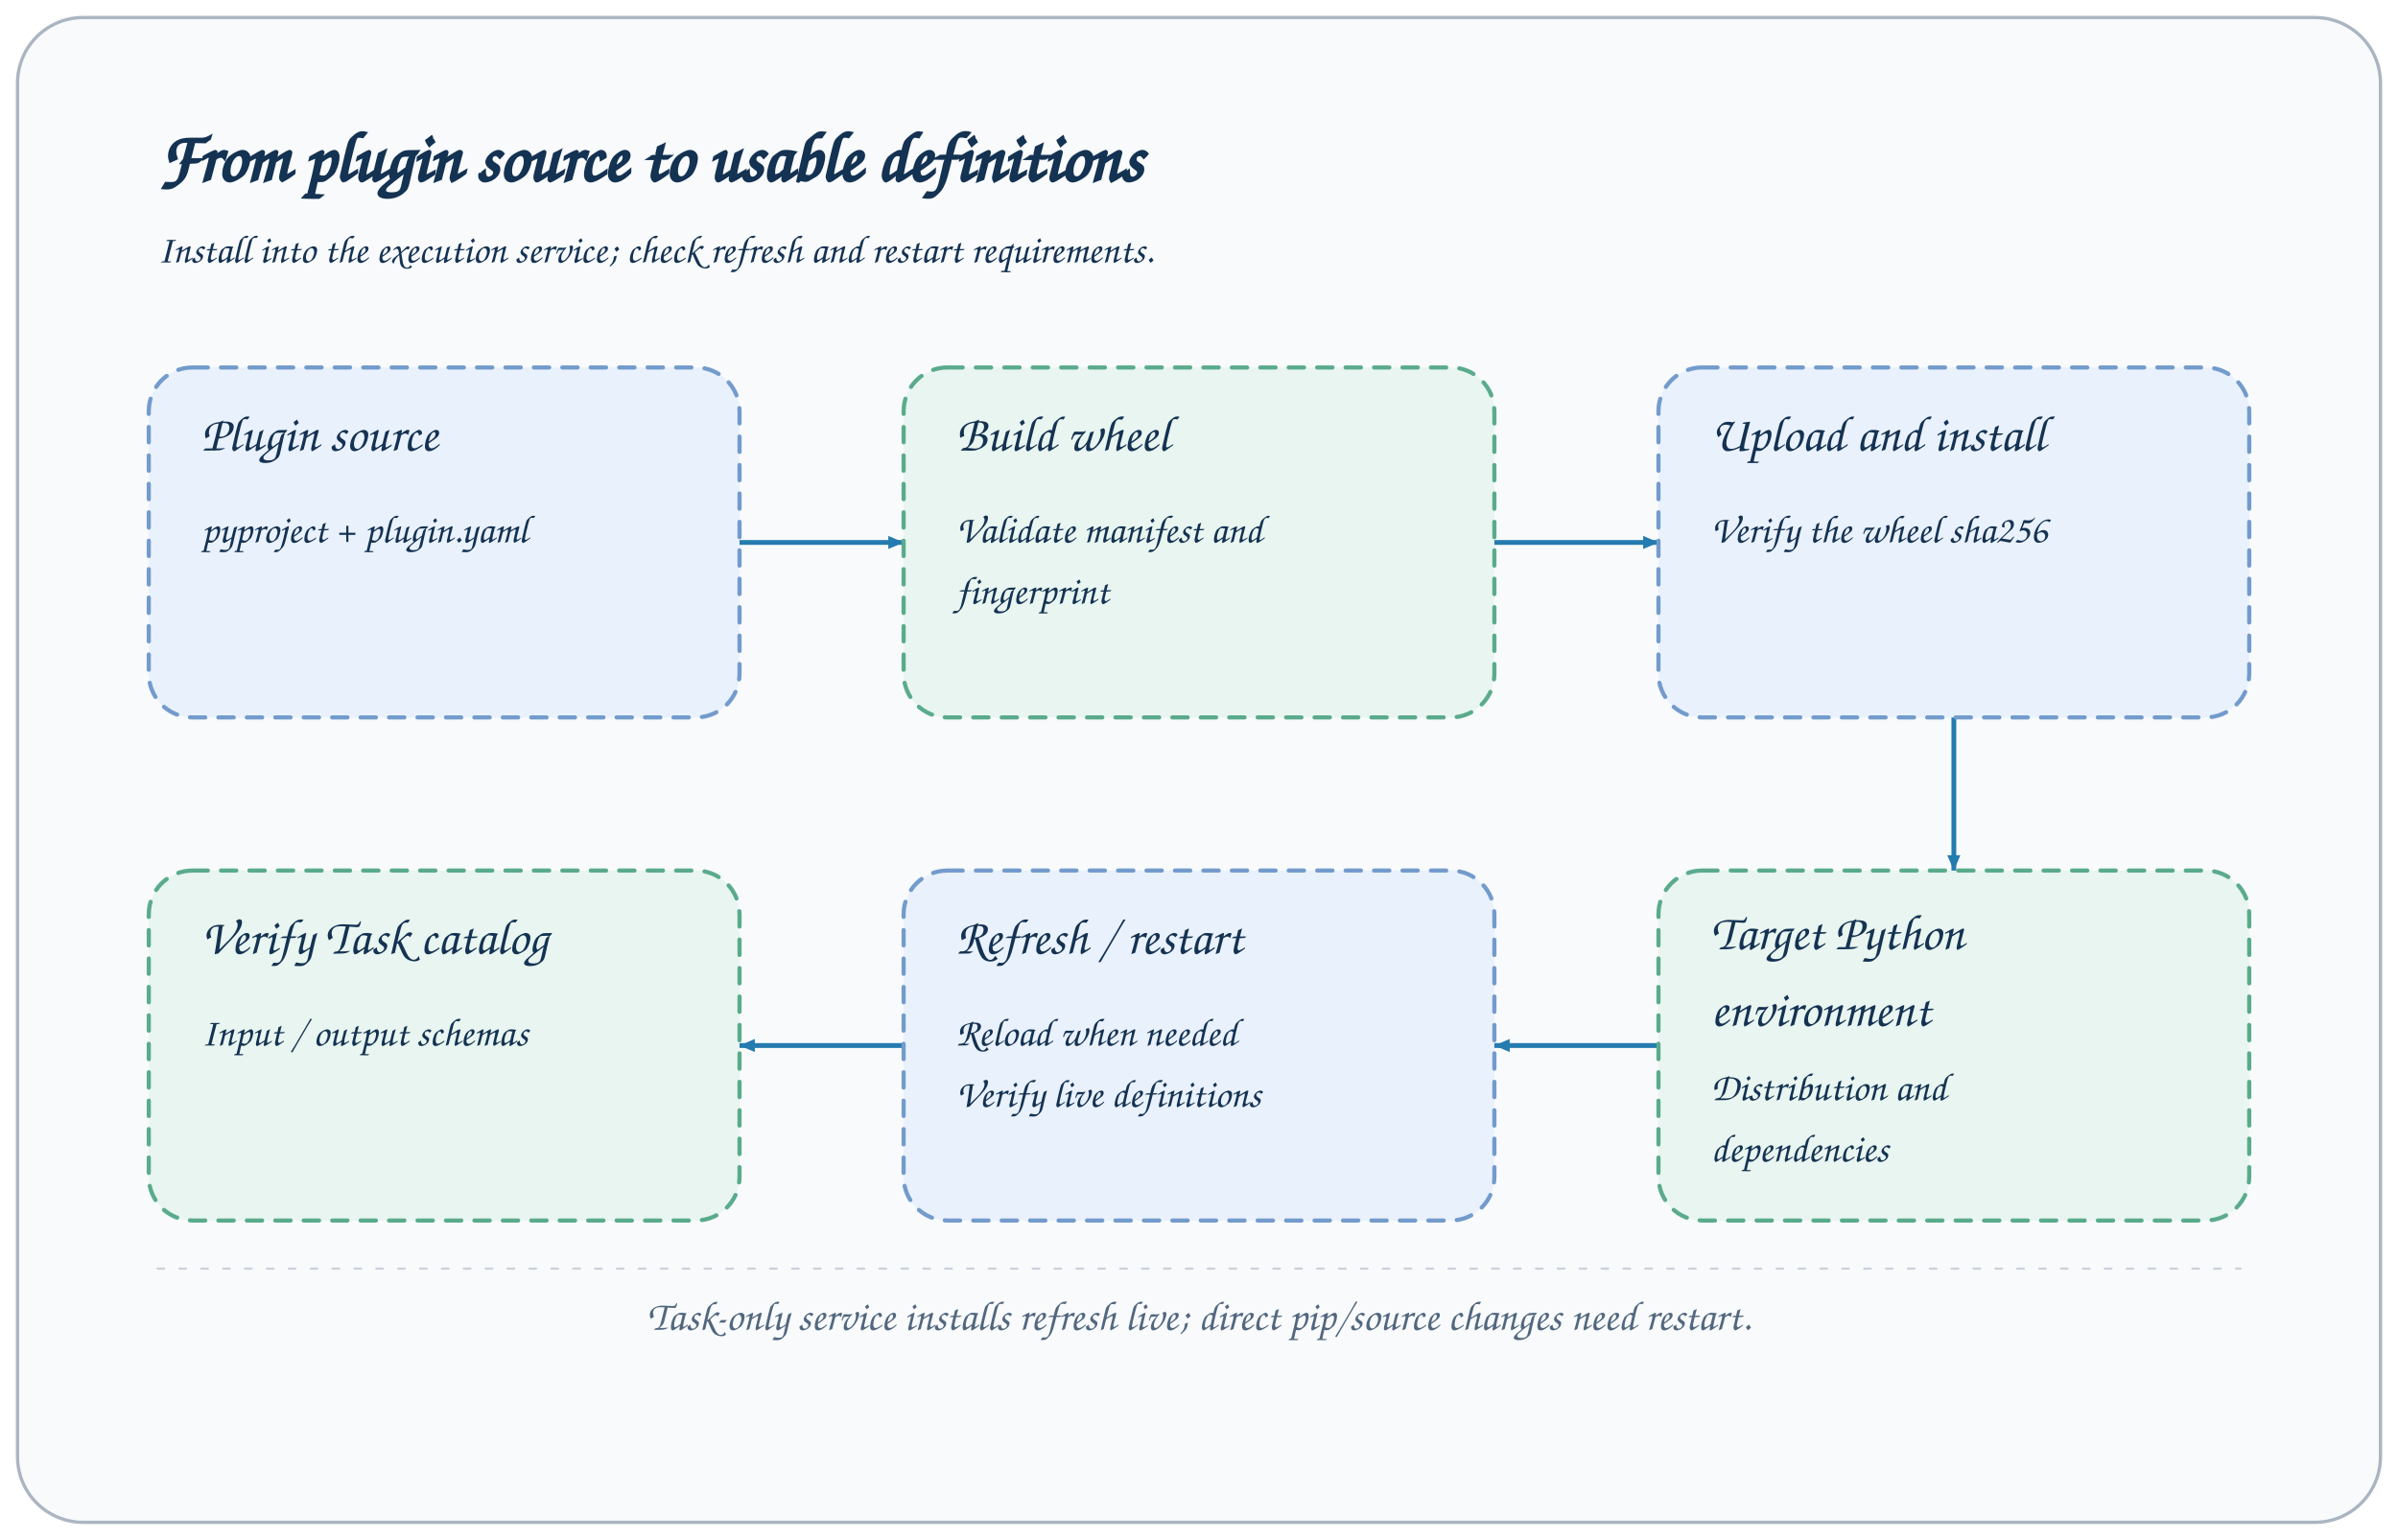
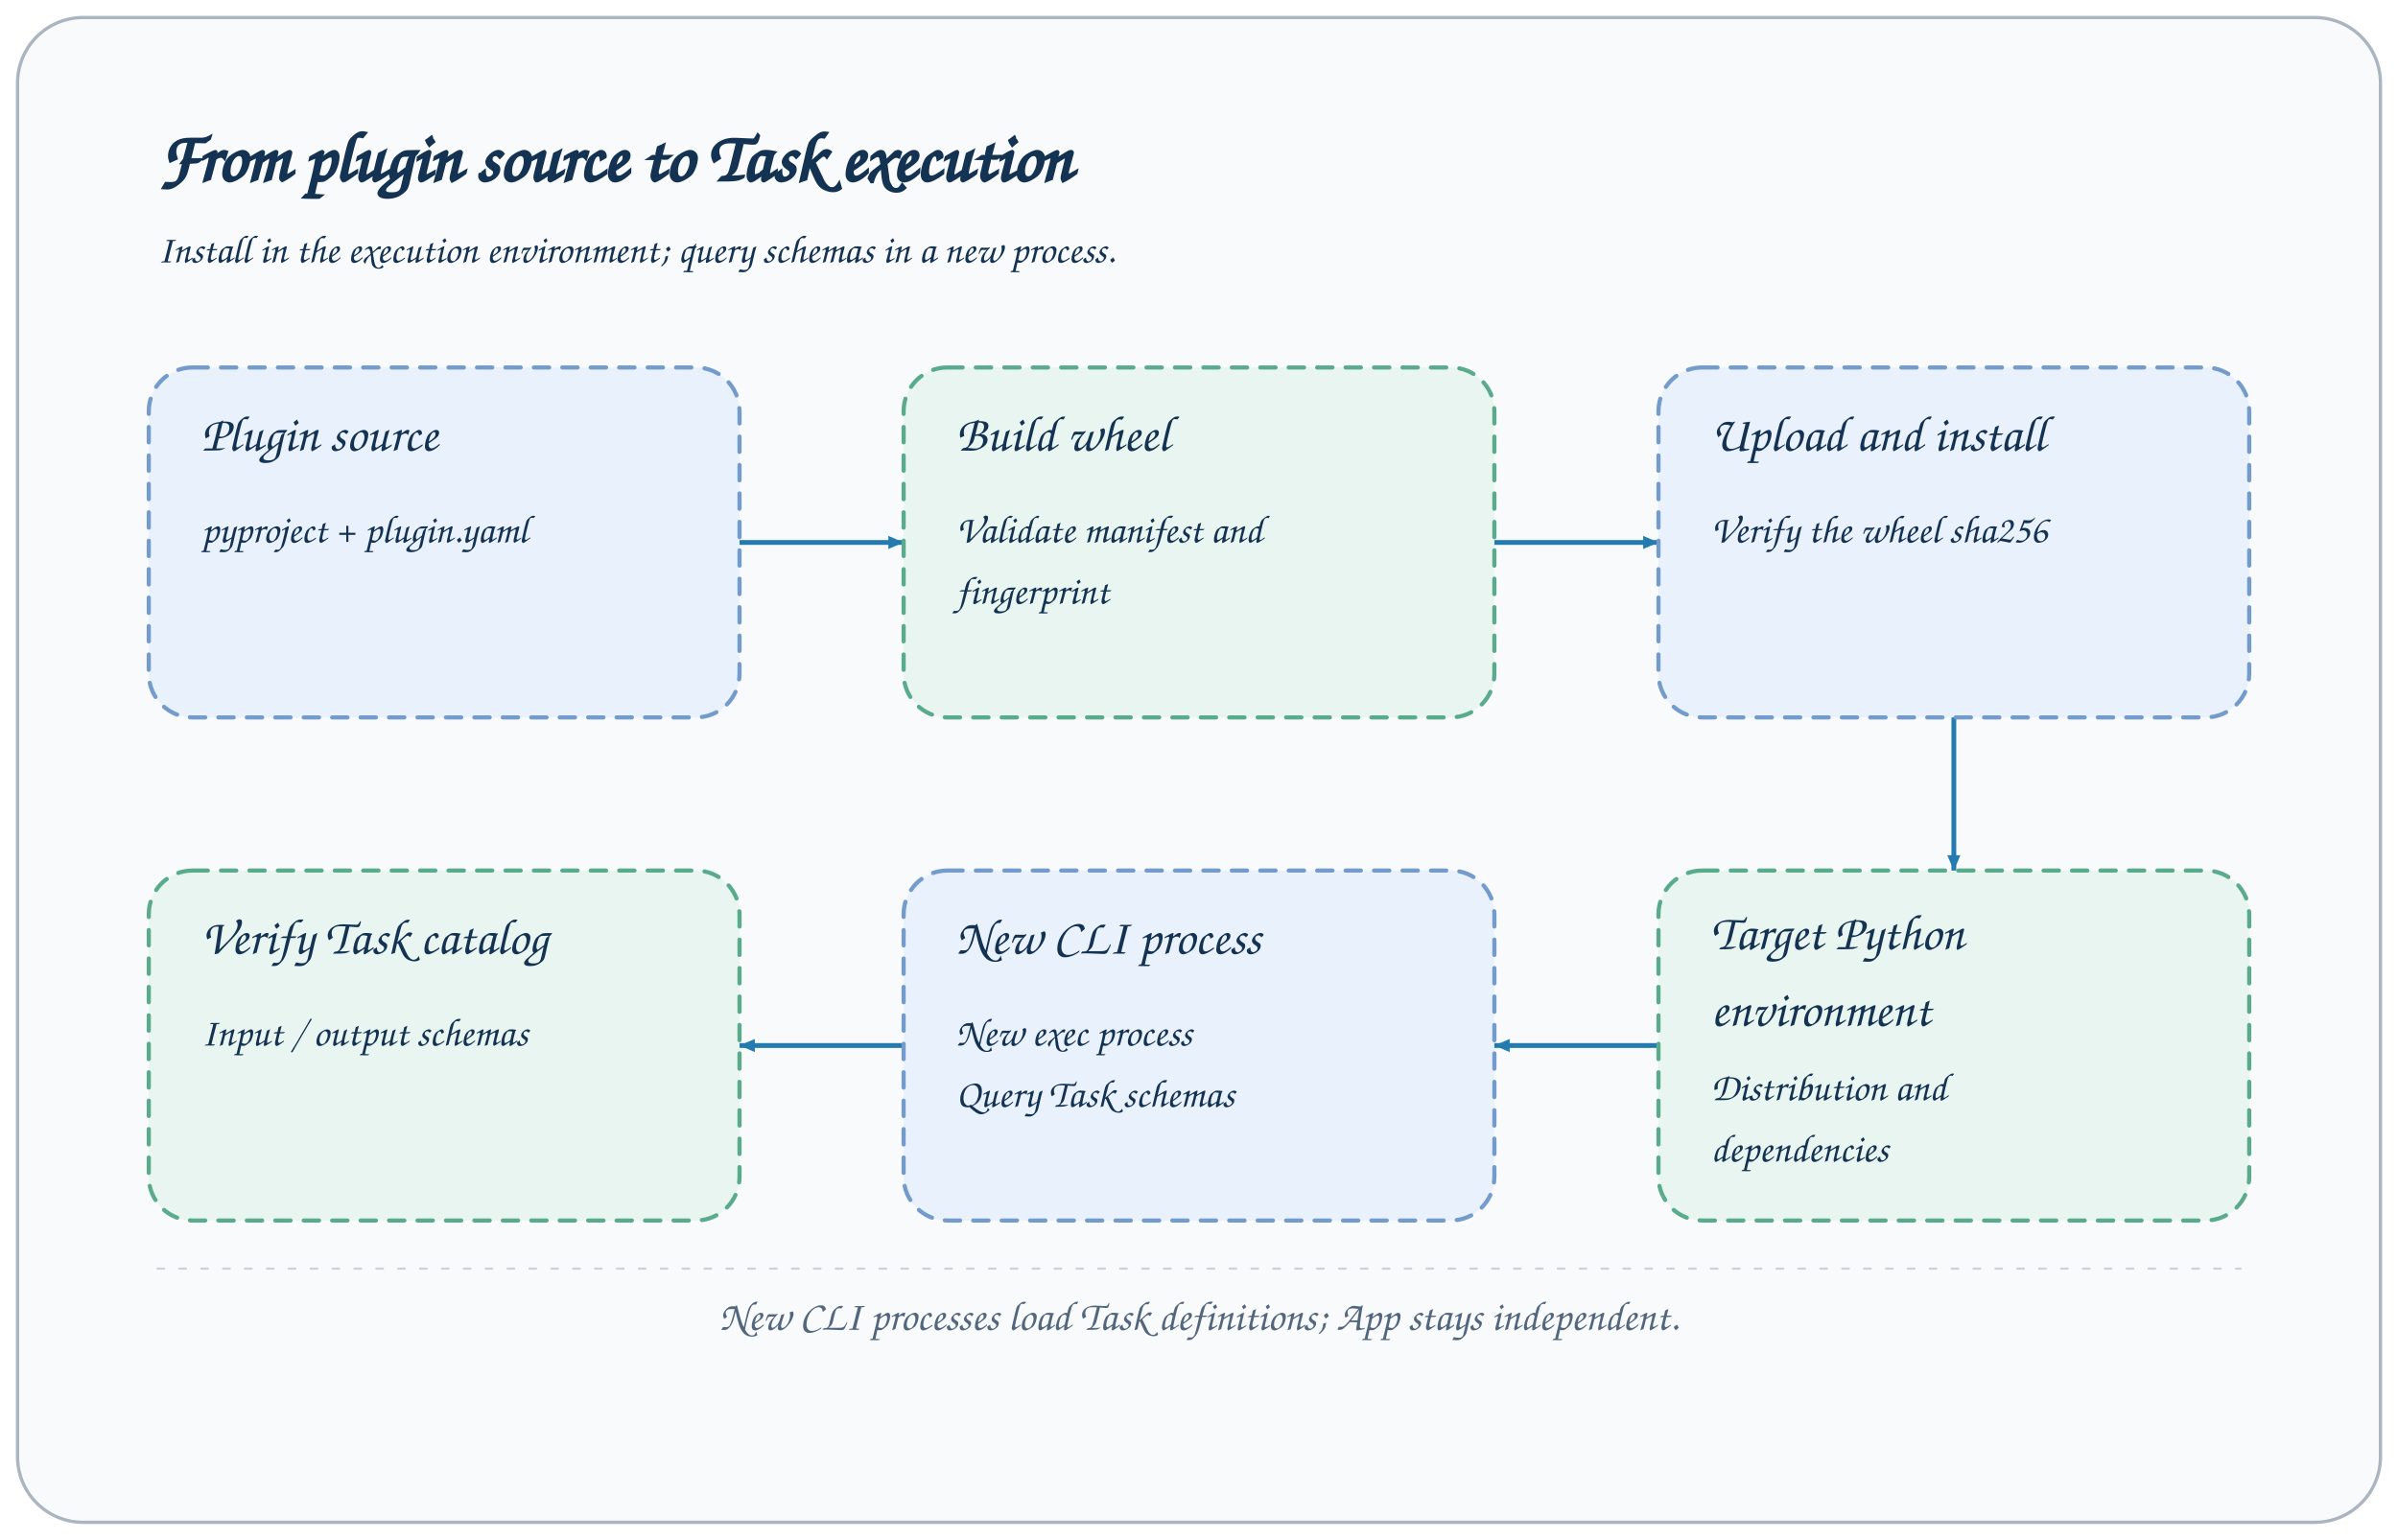
<svg xmlns="http://www.w3.org/2000/svg" width="1096" height="704" viewBox="0 0 1096 704" role="img" aria-labelledby="title desc">
  <defs>
    <marker id="arrow" viewBox="0 0 8 6" refX="7" refY="3" markerWidth="8" markerHeight="6" markerUnits="userSpaceOnUse" orient="auto-start-reverse">
      <path d="M 0 0 L 7 3 L 0 6 z" fill="#247baf" />
    </marker>
  </defs>
  <rect x="8" y="8" width="1080.0" height="688.0" rx="30" fill="#f8fafc" stroke="#143252" stroke-width="1.5" stroke-linejoin="round" stroke-opacity="0.35" />
  <g transform="translate(28 28)" font-family="'Comic Sans MS', 'Chalkboard SE', 'Comic Neue', cursive" data-diagram-content="true">
    <path d="M 385 450 H 310" fill="none" stroke="#247baf" stroke-width="2.2" stroke-linecap="round" stroke-linejoin="round" marker-end="url(#arrow)" />
    <path d="M 730 450 H 655" fill="none" stroke="#247baf" stroke-width="2.2" stroke-linecap="round" stroke-linejoin="round" marker-end="url(#arrow)" />
    <path d="M 865 300 V 370" fill="none" stroke="#247baf" stroke-width="2.2" stroke-linecap="round" stroke-linejoin="round" marker-end="url(#arrow)" />
    <path d="M 655 220 H 730" fill="none" stroke="#247baf" stroke-width="2.2" stroke-linecap="round" stroke-linejoin="round" marker-end="url(#arrow)" />
    <path d="M 310 220 H 385" fill="none" stroke="#247baf" stroke-width="2.2" stroke-linecap="round" stroke-linejoin="round" marker-end="url(#arrow)" />
    <g font-family="'Comic Sans MS', 'Chalkboard SE', 'Comic Neue', cursive" fill="#143252">
-       <text x="44" y="55" font-size="32" font-weight="700" text-anchor="start">From plugin source to usable definitions</text>
+       <text x="44" y="55" font-size="32" font-weight="700" text-anchor="start">From plugin source to Task execution</text>
      <rect x="40" y="140" width="270" height="160" rx="20" fill="#e9f1fc" stroke="#739bcc" stroke-width="1.9" stroke-dasharray="7 6" stroke-linecap="round" />
      <text x="64.0" y="178" text-anchor="start" font-size="23.0" font-weight="600">Plugin source</text>
      <text x="64.0" y="220" text-anchor="start" font-size="18">pyproject + plugin.yaml</text>
      <rect x="385" y="140" width="270" height="160" rx="20" fill="#e8f5f0" stroke="#5aab8c" stroke-width="1.9" stroke-dasharray="7 6" stroke-linecap="round" />
      <text x="409.0" y="178" text-anchor="start" font-size="23.0" font-weight="600">Build wheel</text>
      <rect x="730" y="140" width="270" height="160" rx="20" fill="#e9f1fc" stroke="#739bcc" stroke-width="1.9" stroke-dasharray="7 6" stroke-linecap="round" />
      <text x="754.0" y="178" text-anchor="start" font-size="23.0" font-weight="600">Upload and install</text>
      <text x="754.0" y="220" text-anchor="start" font-size="18">Verify the wheel sha256</text>
      <rect x="730.0" y="370" width="270" height="160" rx="20" fill="#e8f5f0" stroke="#5aab8c" stroke-width="1.9" stroke-dasharray="7 6" stroke-linecap="round" />
      <rect x="385.0" y="370" width="270" height="160" rx="20" fill="#e9f1fc" stroke="#739bcc" stroke-width="1.9" stroke-dasharray="7 6" stroke-linecap="round" />
-       <text x="409.0" y="408" text-anchor="start" font-size="23.0" font-weight="600">Refresh / restart</text>
+       <text x="409.0" y="408" text-anchor="start" font-size="23.0" font-weight="600">New CLI process</text>
      <rect x="40.0" y="370" width="270" height="160" rx="20" fill="#e8f5f0" stroke="#5aab8c" stroke-width="1.9" stroke-dasharray="7 6" stroke-linecap="round" />
      <text x="64.0" y="408" text-anchor="start" font-size="23.0" font-weight="600">Verify Task catalog</text>
      <text x="64.0" y="450" text-anchor="start" font-size="18">Input / output schemas</text>
-       <text x="520.0" y="580.0" font-size="19" fill="#52677e" text-anchor="middle">Task-only service installs refresh live; direct pip/source changes need restart.</text>
-       <text x="44" y="92.0" font-size="18" fill="#143252" text-anchor="start">Install into the execution service; check refresh and restart requirements.</text>
+       <text x="520.0" y="580.0" font-size="19" fill="#52677e" text-anchor="middle">New CLI processes load Task definitions; App stays independent.</text>
+       <text x="44" y="92.0" font-size="18" fill="#143252" text-anchor="start">Install in the execution environment; query schemas in a new process.</text>
      <text x="409.0" y="220" text-anchor="start" font-size="18">Validate manifest and</text>
      <text x="409.0" y="248" text-anchor="start" font-size="18">fingerprint</text>
      <text x="754.0" y="406" text-anchor="start" font-size="23.0" font-weight="600">Target Python</text>
      <text x="754.0" y="441" text-anchor="start" font-size="23.0" font-weight="600">environment</text>
      <text x="754.0" y="475" text-anchor="start" font-size="18">Distribution and</text>
      <text x="754.0" y="503" text-anchor="start" font-size="18">dependencies</text>
-       <text x="409.0" y="450" text-anchor="start" font-size="18">Reload when needed</text>
-       <text x="409.0" y="478" text-anchor="start" font-size="18">Verify live definitions</text>
+       <text x="409.0" y="450" text-anchor="start" font-size="18">New exec process</text>
+       <text x="409.0" y="478" text-anchor="start" font-size="18">Query Task schemas</text>
    </g>
    <path d="M 44 552 H 996" fill="none" stroke="#143252" stroke-opacity="0.2" stroke-width="1" stroke-dasharray="3 7" stroke-linecap="round" />
  </g>
</svg>
